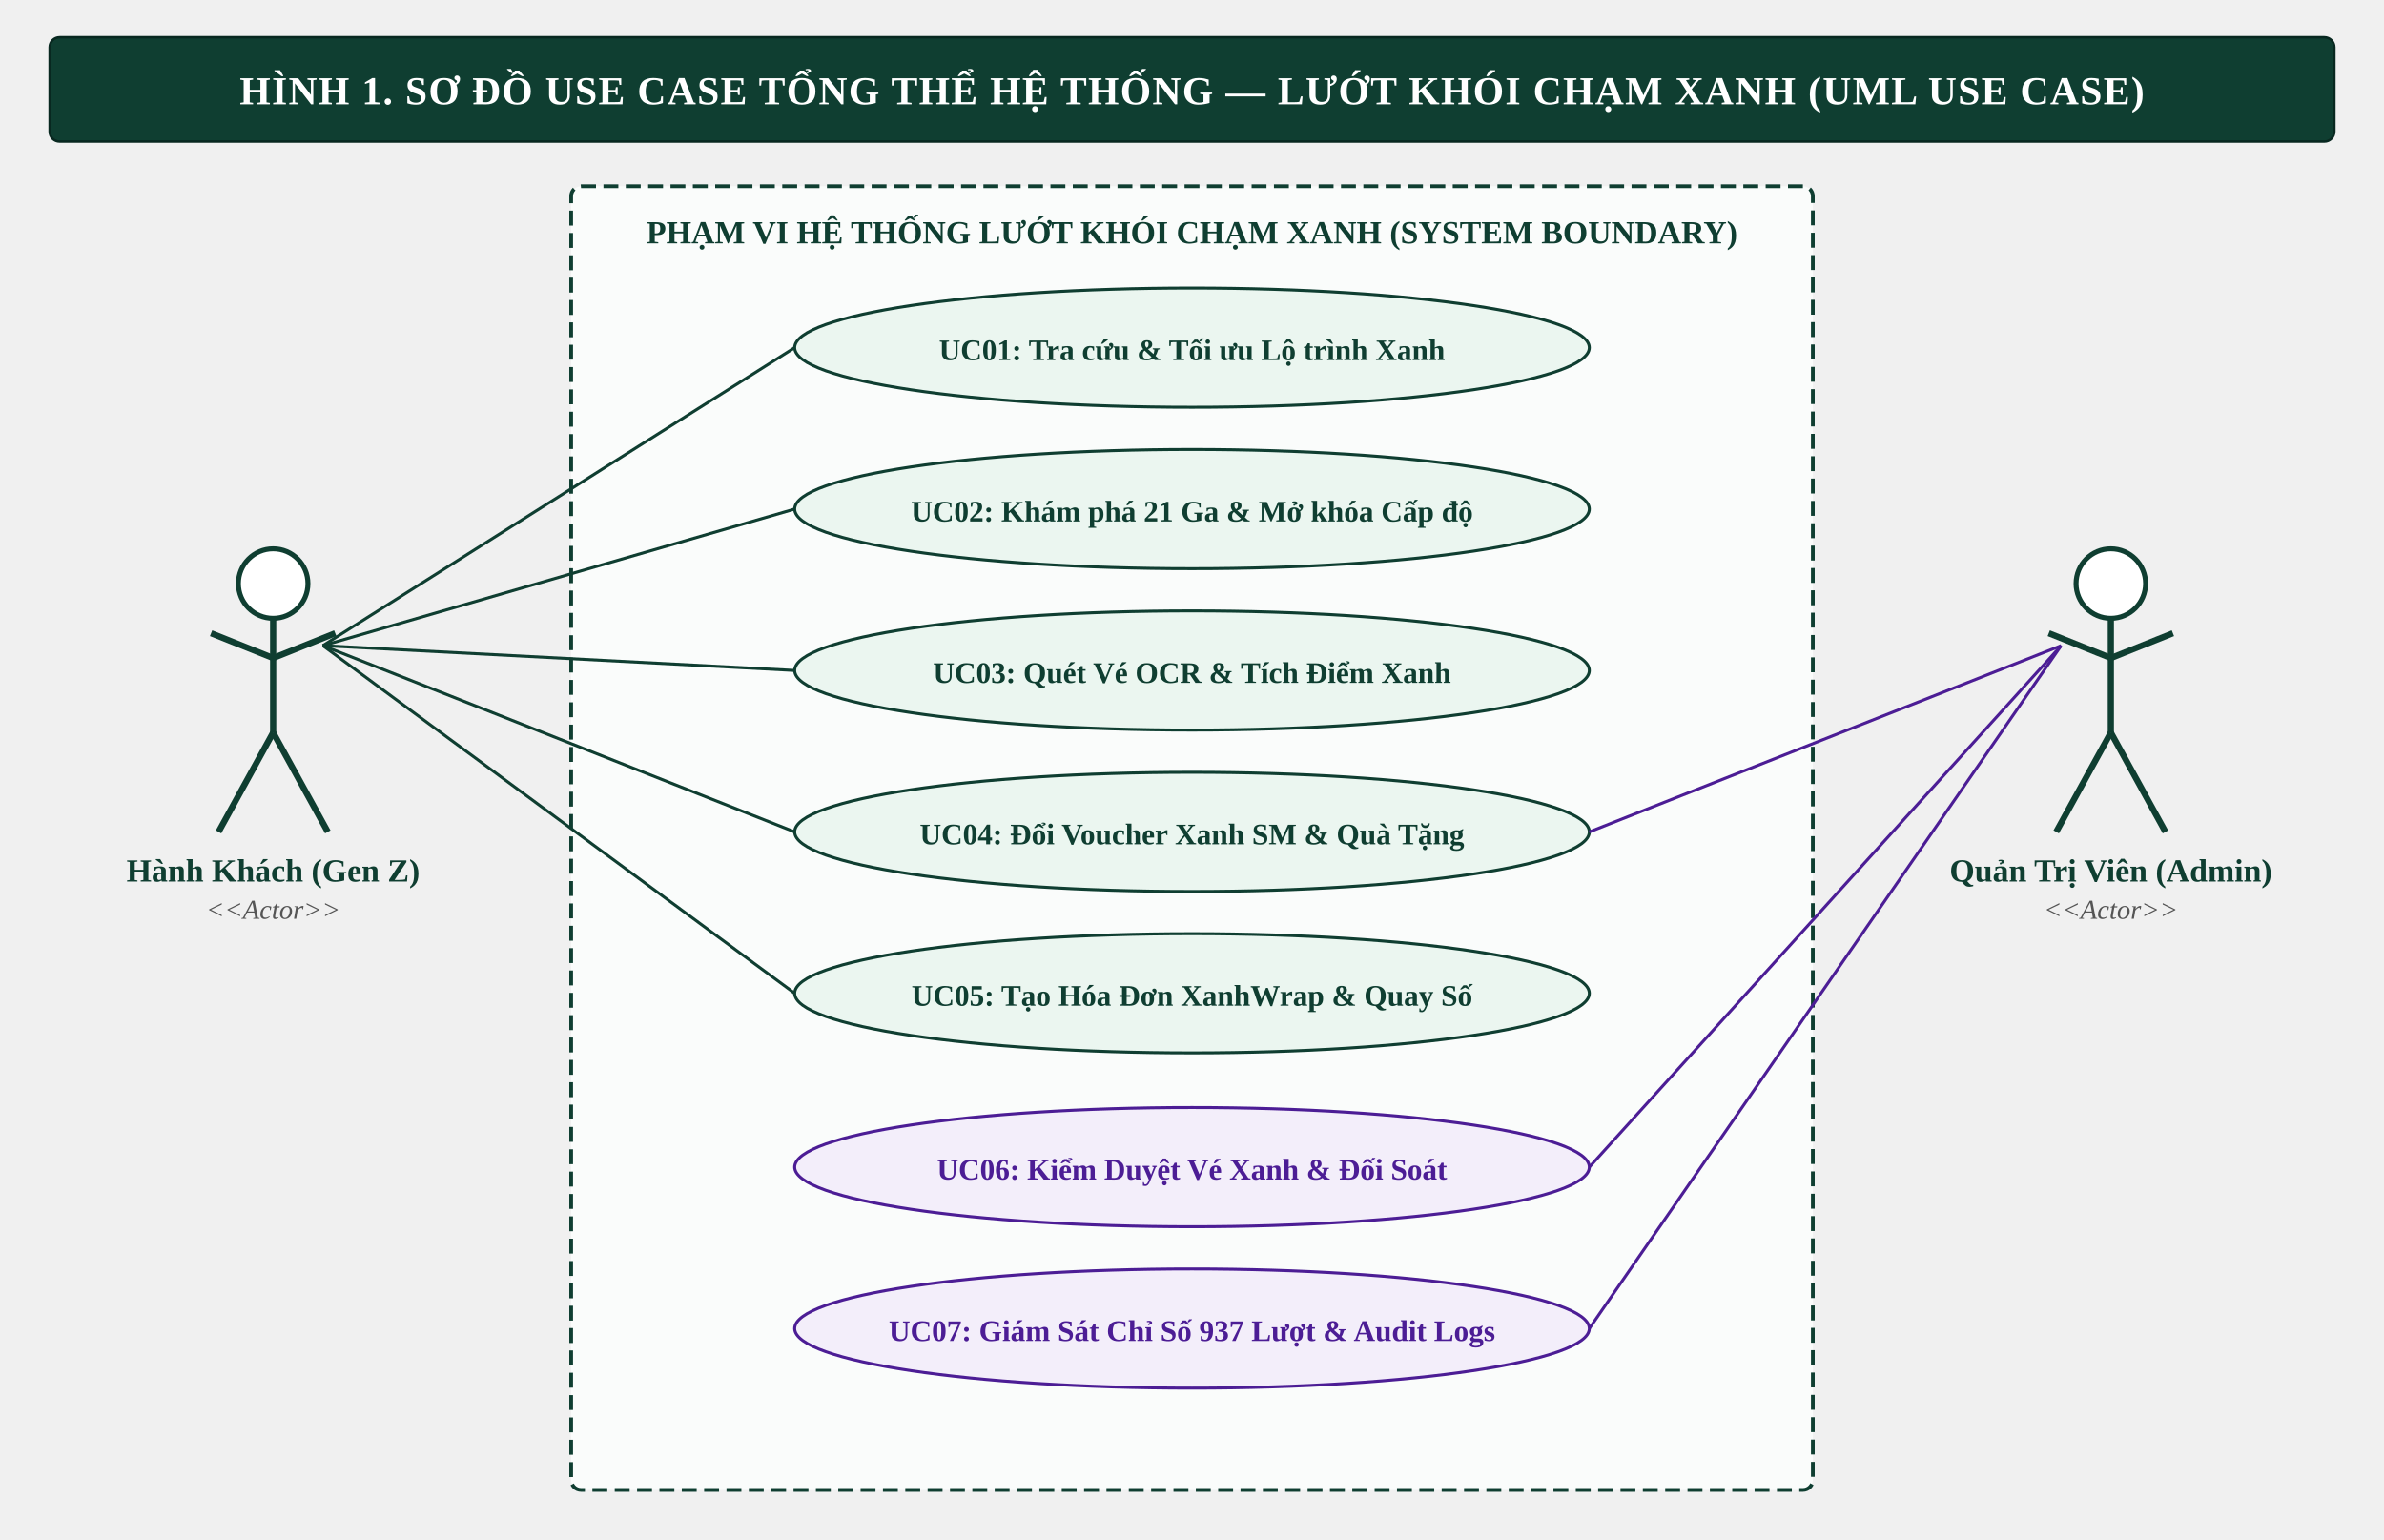
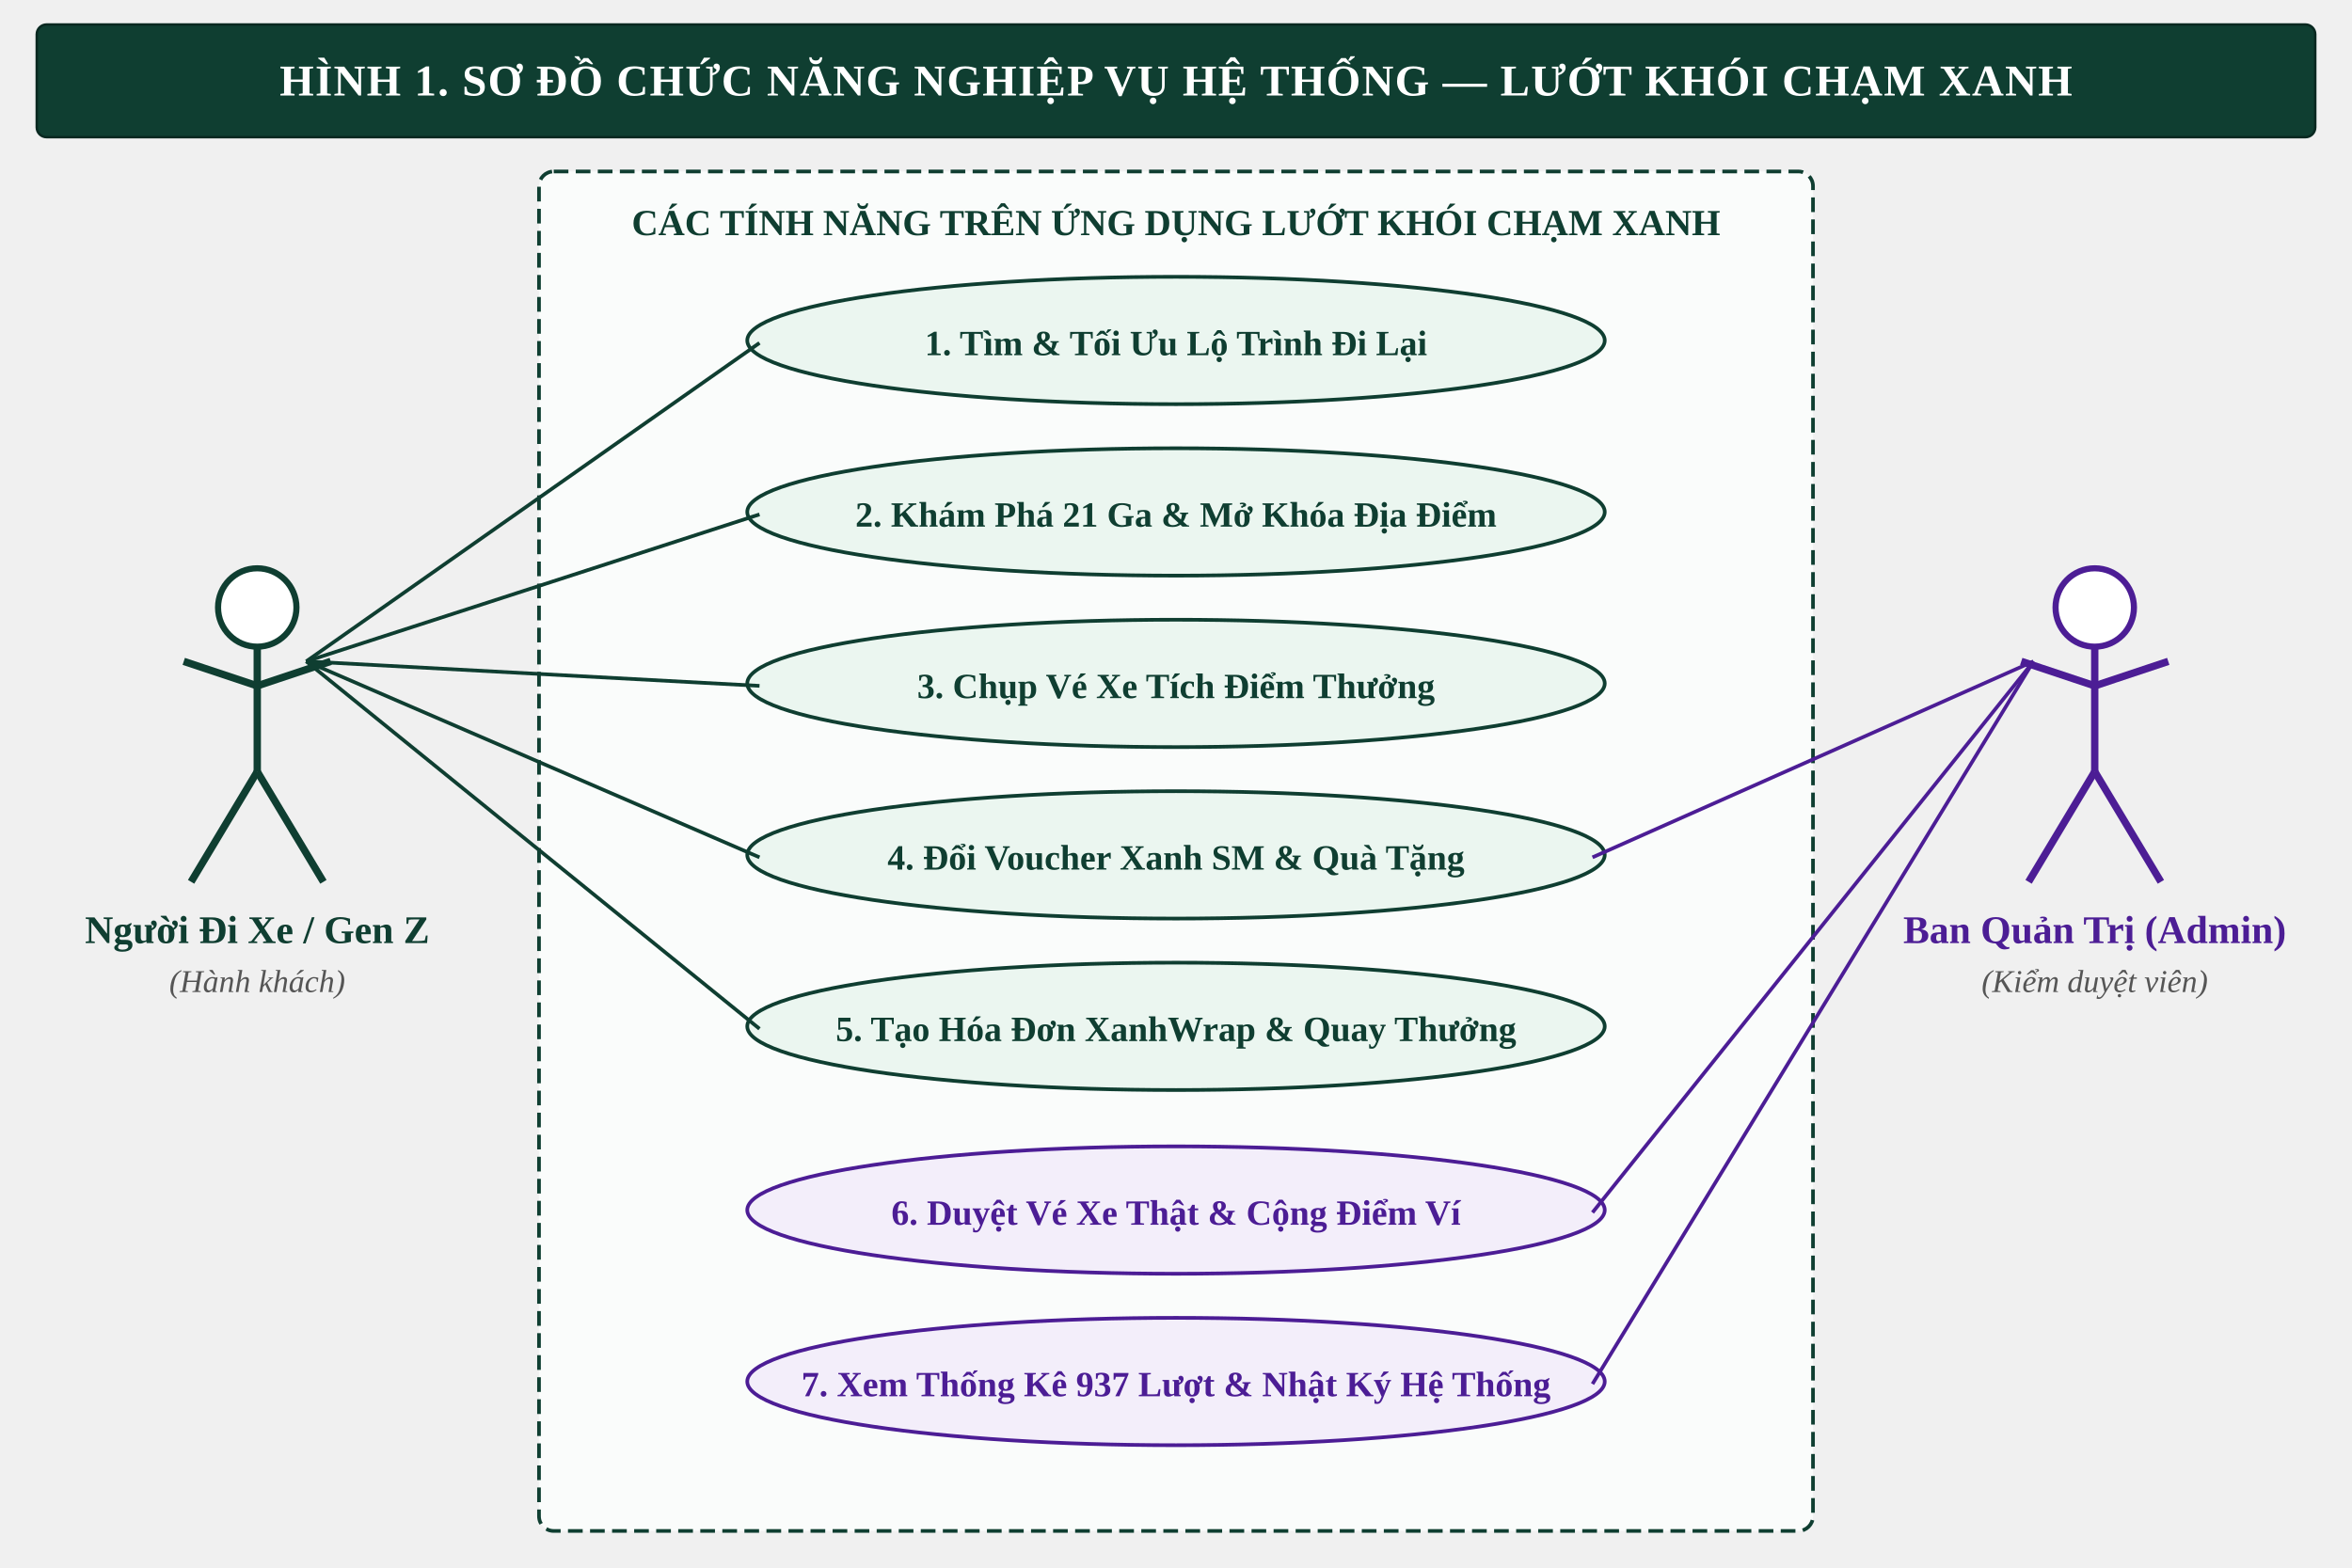
- <svg xmlns="http://www.w3.org/2000/svg" viewBox="0 0 960 620" width="100%" height="100%" style="background-color: #ffffff; font-family: 'Times New Roman', Times, serif;">
-   <rect x="20" y="15" width="920" height="42" rx="4" fill="#0F3E31" stroke="#082820" stroke-width="1" />
-   <text x="480" y="42" fill="#ffffff" font-size="16" font-weight="bold" text-anchor="middle" letter-spacing="0.5">
-     HÌNH 1. SƠ ĐỒ USE CASE TỔNG THỂ HỆ THỐNG — LƯỚT KHÓI CHẠM XANH (UML USE CASE)
+ <svg xmlns="http://www.w3.org/2000/svg" viewBox="0 0 960 640" width="100%" height="100%" style="background-color: #ffffff; font-family: 'Times New Roman', Times, serif;">
+   <rect x="15" y="10" width="930" height="46" rx="4" fill="#0F3E31" stroke="#082820" stroke-width="1" />
+   <text x="480" y="39" fill="#ffffff" font-size="18" font-weight="bold" text-anchor="middle" letter-spacing="0.5">
+     HÌNH 1. SƠ ĐỒ CHỨC NĂNG NGHIỆP VỤ HỆ THỐNG — LƯỚT KHÓI CHẠM XANH
  </text>
-   <rect x="230" y="75" width="500" height="525" rx="4" fill="#FAFCFB" stroke="#0F3E31" stroke-width="1.5" stroke-dasharray="6,3" />
-   <text x="480" y="98" fill="#0F3E31" font-size="13" font-weight="bold" text-anchor="middle">
-     PHẠM VI HỆ THỐNG LƯỚT KHÓI CHẠM XANH (SYSTEM BOUNDARY)
+   <rect x="220" y="70" width="520" height="555" rx="6" fill="#FAFCFB" stroke="#0F3E31" stroke-width="1.5" stroke-dasharray="6,3" />
+   <text x="480" y="96" fill="#0F3E31" font-size="15" font-weight="bold" text-anchor="middle">
+     CÁC TÍNH NĂNG TRÊN ỨNG DỤNG LƯỚT KHÓI CHẠM XANH
  </text>
-   <g transform="translate(90, 220)">
-     <circle cx="20" cy="15" r="14" fill="#ffffff" stroke="#0F3E31" stroke-width="2" />
-     <line x1="20" y1="29" x2="20" y2="75" stroke="#0F3E31" stroke-width="2.5" />
-     <line x1="20" y1="45" x2="-5" y2="35" stroke="#0F3E31" stroke-width="2.5" />
-     <line x1="20" y1="45" x2="45" y2="35" stroke="#0F3E31" stroke-width="2.5" />
-     <line x1="20" y1="75" x2="-2" y2="115" stroke="#0F3E31" stroke-width="2.5" />
-     <line x1="20" y1="75" x2="42" y2="115" stroke="#0F3E31" stroke-width="2.5" />
-     <text x="20" y="135" fill="#0F3E31" font-size="13" font-weight="bold" text-anchor="middle">Hành Khách (Gen Z)</text>
-     <text x="20" y="150" fill="#555555" font-size="11" font-style="italic" text-anchor="middle">&lt;&lt;Actor&gt;&gt;</text>
+   <g transform="translate(80, 230)">
+     <circle cx="25" cy="18" r="16" fill="#ffffff" stroke="#0F3E31" stroke-width="2.5" />
+     <line x1="25" y1="34" x2="25" y2="85" stroke="#0F3E31" stroke-width="3" />
+     <line x1="25" y1="50" x2="-5" y2="40" stroke="#0F3E31" stroke-width="3" />
+     <line x1="25" y1="50" x2="55" y2="40" stroke="#0F3E31" stroke-width="3" />
+     <line x1="25" y1="85" x2="-2" y2="130" stroke="#0F3E31" stroke-width="3" />
+     <line x1="25" y1="85" x2="52" y2="130" stroke="#0F3E31" stroke-width="3" />
+     <text x="25" y="155" fill="#0F3E31" font-size="16" font-weight="bold" text-anchor="middle">Người Đi Xe / Gen Z</text>
+     <text x="25" y="175" fill="#555555" font-size="13" font-style="italic" text-anchor="middle">(Hành khách)</text>
  </g>
-   <g transform="translate(830, 220)">
-     <circle cx="20" cy="15" r="14" fill="#ffffff" stroke="#0F3E31" stroke-width="2" />
-     <line x1="20" y1="29" x2="20" y2="75" stroke="#0F3E31" stroke-width="2.5" />
-     <line x1="20" y1="45" x2="-5" y2="35" stroke="#0F3E31" stroke-width="2.5" />
-     <line x1="20" y1="45" x2="45" y2="35" stroke="#0F3E31" stroke-width="2.5" />
-     <line x1="20" y1="75" x2="-2" y2="115" stroke="#0F3E31" stroke-width="2.5" />
-     <line x1="20" y1="75" x2="42" y2="115" stroke="#0F3E31" stroke-width="2.5" />
-     <text x="20" y="135" fill="#0F3E31" font-size="13" font-weight="bold" text-anchor="middle">Quản Trị Viên (Admin)</text>
-     <text x="20" y="150" fill="#555555" font-size="11" font-style="italic" text-anchor="middle">&lt;&lt;Actor&gt;&gt;</text>
+   <g transform="translate(830, 230)">
+     <circle cx="25" cy="18" r="16" fill="#ffffff" stroke="#4C1D95" stroke-width="2.5" />
+     <line x1="25" y1="34" x2="25" y2="85" stroke="#4C1D95" stroke-width="3" />
+     <line x1="25" y1="50" x2="-5" y2="40" stroke="#4C1D95" stroke-width="3" />
+     <line x1="25" y1="50" x2="55" y2="40" stroke="#4C1D95" stroke-width="3" />
+     <line x1="25" y1="85" x2="-2" y2="130" stroke="#4C1D95" stroke-width="3" />
+     <line x1="25" y1="85" x2="52" y2="130" stroke="#4C1D95" stroke-width="3" />
+     <text x="25" y="155" fill="#4C1D95" font-size="16" font-weight="bold" text-anchor="middle">Ban Quản Trị (Admin)</text>
+     <text x="25" y="175" fill="#555555" font-size="13" font-style="italic" text-anchor="middle">(Kiểm duyệt viên)</text>
  </g>
-   <g transform="translate(300, 120)">
-     <ellipse cx="180" cy="20" rx="160" ry="24" fill="#EBF6F0" stroke="#0F3E31" stroke-width="1.2" />
-     <text x="180" y="25" fill="#0F3E31" font-size="12" font-weight="bold" text-anchor="middle">UC01: Tra cứu &amp; Tối ưu Lộ trình Xanh</text>
+   <g transform="translate(290, 115)">
+     <ellipse cx="190" cy="24" rx="175" ry="26" fill="#EBF6F0" stroke="#0F3E31" stroke-width="1.5" />
+     <text x="190" y="30" fill="#0F3E31" font-size="14.5" font-weight="bold" text-anchor="middle">1. Tìm &amp; Tối Ưu Lộ Trình Đi Lại</text>
  </g>
-   <g transform="translate(300, 185)">
-     <ellipse cx="180" cy="20" rx="160" ry="24" fill="#EBF6F0" stroke="#0F3E31" stroke-width="1.2" />
-     <text x="180" y="25" fill="#0F3E31" font-size="12" font-weight="bold" text-anchor="middle">UC02: Khám phá 21 Ga &amp; Mở khóa Cấp độ</text>
+   <g transform="translate(290, 185)">
+     <ellipse cx="190" cy="24" rx="175" ry="26" fill="#EBF6F0" stroke="#0F3E31" stroke-width="1.5" />
+     <text x="190" y="30" fill="#0F3E31" font-size="14.5" font-weight="bold" text-anchor="middle">2. Khám Phá 21 Ga &amp; Mở Khóa Địa Điểm</text>
  </g>
-   <g transform="translate(300, 250)">
-     <ellipse cx="180" cy="20" rx="160" ry="24" fill="#EBF6F0" stroke="#0F3E31" stroke-width="1.2" />
-     <text x="180" y="25" fill="#0F3E31" font-size="12" font-weight="bold" text-anchor="middle">UC03: Quét Vé OCR &amp; Tích Điểm Xanh</text>
+   <g transform="translate(290, 255)">
+     <ellipse cx="190" cy="24" rx="175" ry="26" fill="#EBF6F0" stroke="#0F3E31" stroke-width="1.5" />
+     <text x="190" y="30" fill="#0F3E31" font-size="14.5" font-weight="bold" text-anchor="middle">3. Chụp Vé Xe Tích Điểm Thưởng</text>
  </g>
-   <g transform="translate(300, 315)">
-     <ellipse cx="180" cy="20" rx="160" ry="24" fill="#EBF6F0" stroke="#0F3E31" stroke-width="1.2" />
-     <text x="180" y="25" fill="#0F3E31" font-size="12" font-weight="bold" text-anchor="middle">UC04: Đổi Voucher Xanh SM &amp; Quà Tặng</text>
+   <g transform="translate(290, 325)">
+     <ellipse cx="190" cy="24" rx="175" ry="26" fill="#EBF6F0" stroke="#0F3E31" stroke-width="1.5" />
+     <text x="190" y="30" fill="#0F3E31" font-size="14.5" font-weight="bold" text-anchor="middle">4. Đổi Voucher Xanh SM &amp; Quà Tặng</text>
  </g>
-   <g transform="translate(300, 380)">
-     <ellipse cx="180" cy="20" rx="160" ry="24" fill="#EBF6F0" stroke="#0F3E31" stroke-width="1.2" />
-     <text x="180" y="25" fill="#0F3E31" font-size="12" font-weight="bold" text-anchor="middle">UC05: Tạo Hóa Đơn XanhWrap &amp; Quay Số</text>
+   <g transform="translate(290, 395)">
+     <ellipse cx="190" cy="24" rx="175" ry="26" fill="#EBF6F0" stroke="#0F3E31" stroke-width="1.5" />
+     <text x="190" y="30" fill="#0F3E31" font-size="14.5" font-weight="bold" text-anchor="middle">5. Tạo Hóa Đơn XanhWrap &amp; Quay Thưởng</text>
  </g>
-   <g transform="translate(300, 450)">
-     <ellipse cx="180" cy="20" rx="160" ry="24" fill="#F3EEFA" stroke="#4C1D95" stroke-width="1.2" />
-     <text x="180" y="25" fill="#4C1D95" font-size="12" font-weight="bold" text-anchor="middle">UC06: Kiểm Duyệt Vé Xanh &amp; Đối Soát</text>
+   <g transform="translate(290, 470)">
+     <ellipse cx="190" cy="24" rx="175" ry="26" fill="#F3EEFA" stroke="#4C1D95" stroke-width="1.5" />
+     <text x="190" y="30" fill="#4C1D95" font-size="14.5" font-weight="bold" text-anchor="middle">6. Duyệt Vé Xe Thật &amp; Cộng Điểm Ví</text>
  </g>
-   <g transform="translate(300, 515)">
-     <ellipse cx="180" cy="20" rx="160" ry="24" fill="#F3EEFA" stroke="#4C1D95" stroke-width="1.2" />
-     <text x="180" y="25" fill="#4C1D95" font-size="12" font-weight="bold" text-anchor="middle">UC07: Giám Sát Chỉ Số 937 Lượt &amp; Audit Logs</text>
+   <g transform="translate(290, 540)">
+     <ellipse cx="190" cy="24" rx="175" ry="26" fill="#F3EEFA" stroke="#4C1D95" stroke-width="1.5" />
+     <text x="190" y="30" fill="#4C1D95" font-size="14.5" font-weight="bold" text-anchor="middle">7. Xem Thống Kê 937 Lượt &amp; Nhật Ký Hệ Thống</text>
  </g>
-   <line x1="130" y1="260" x2="320" y2="140" stroke="#0F3E31" stroke-width="1.2" />
-   <line x1="130" y1="260" x2="320" y2="205" stroke="#0F3E31" stroke-width="1.2" />
-   <line x1="130" y1="260" x2="320" y2="270" stroke="#0F3E31" stroke-width="1.2" />
-   <line x1="130" y1="260" x2="320" y2="335" stroke="#0F3E31" stroke-width="1.2" />
-   <line x1="130" y1="260" x2="320" y2="400" stroke="#0F3E31" stroke-width="1.2" />
-   <line x1="830" y1="260" x2="640" y2="335" stroke="#4C1D95" stroke-width="1.2" />
-   <line x1="830" y1="260" x2="640" y2="470" stroke="#4C1D95" stroke-width="1.2" />
-   <line x1="830" y1="260" x2="640" y2="535" stroke="#4C1D95" stroke-width="1.2" />
+   <line x1="125" y1="270" x2="310" y2="140" stroke="#0F3E31" stroke-width="1.5" />
+   <line x1="125" y1="270" x2="310" y2="210" stroke="#0F3E31" stroke-width="1.5" />
+   <line x1="125" y1="270" x2="310" y2="280" stroke="#0F3E31" stroke-width="1.5" />
+   <line x1="125" y1="270" x2="310" y2="350" stroke="#0F3E31" stroke-width="1.5" />
+   <line x1="125" y1="270" x2="310" y2="420" stroke="#0F3E31" stroke-width="1.5" />
+   <line x1="830" y1="270" x2="650" y2="350" stroke="#4C1D95" stroke-width="1.5" />
+   <line x1="830" y1="270" x2="650" y2="495" stroke="#4C1D95" stroke-width="1.5" />
+   <line x1="830" y1="270" x2="650" y2="565" stroke="#4C1D95" stroke-width="1.5" />
</svg>
